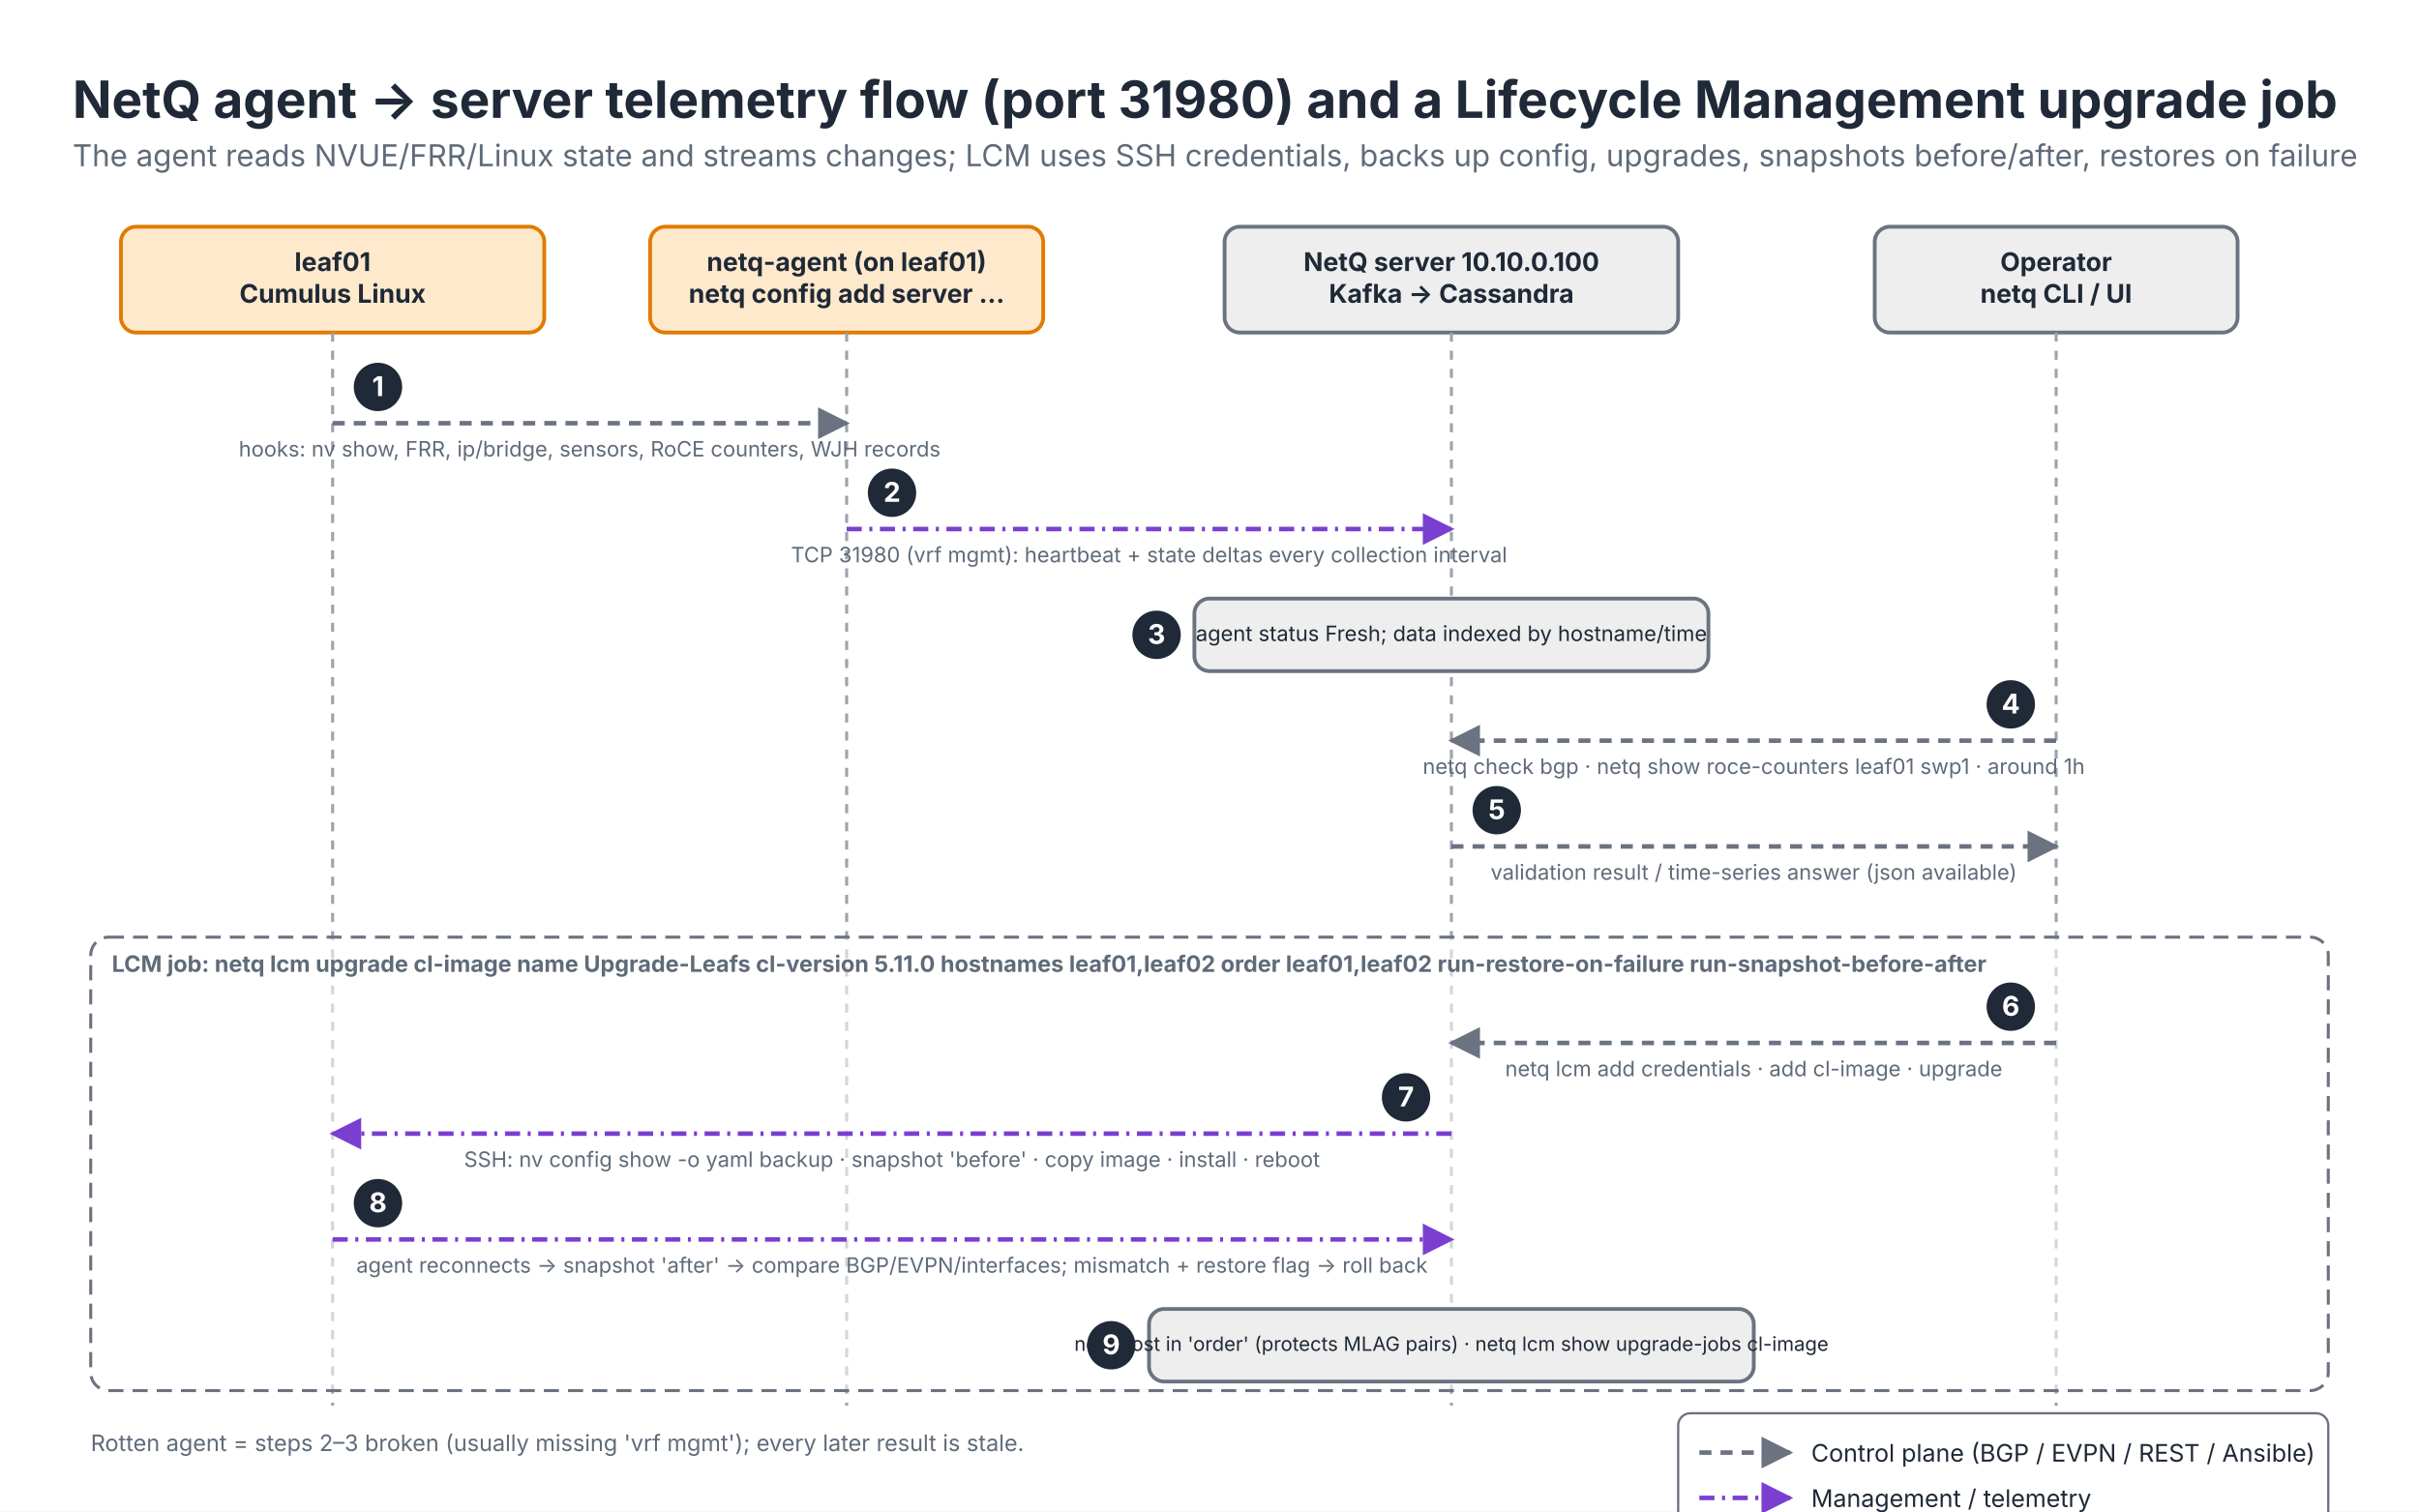
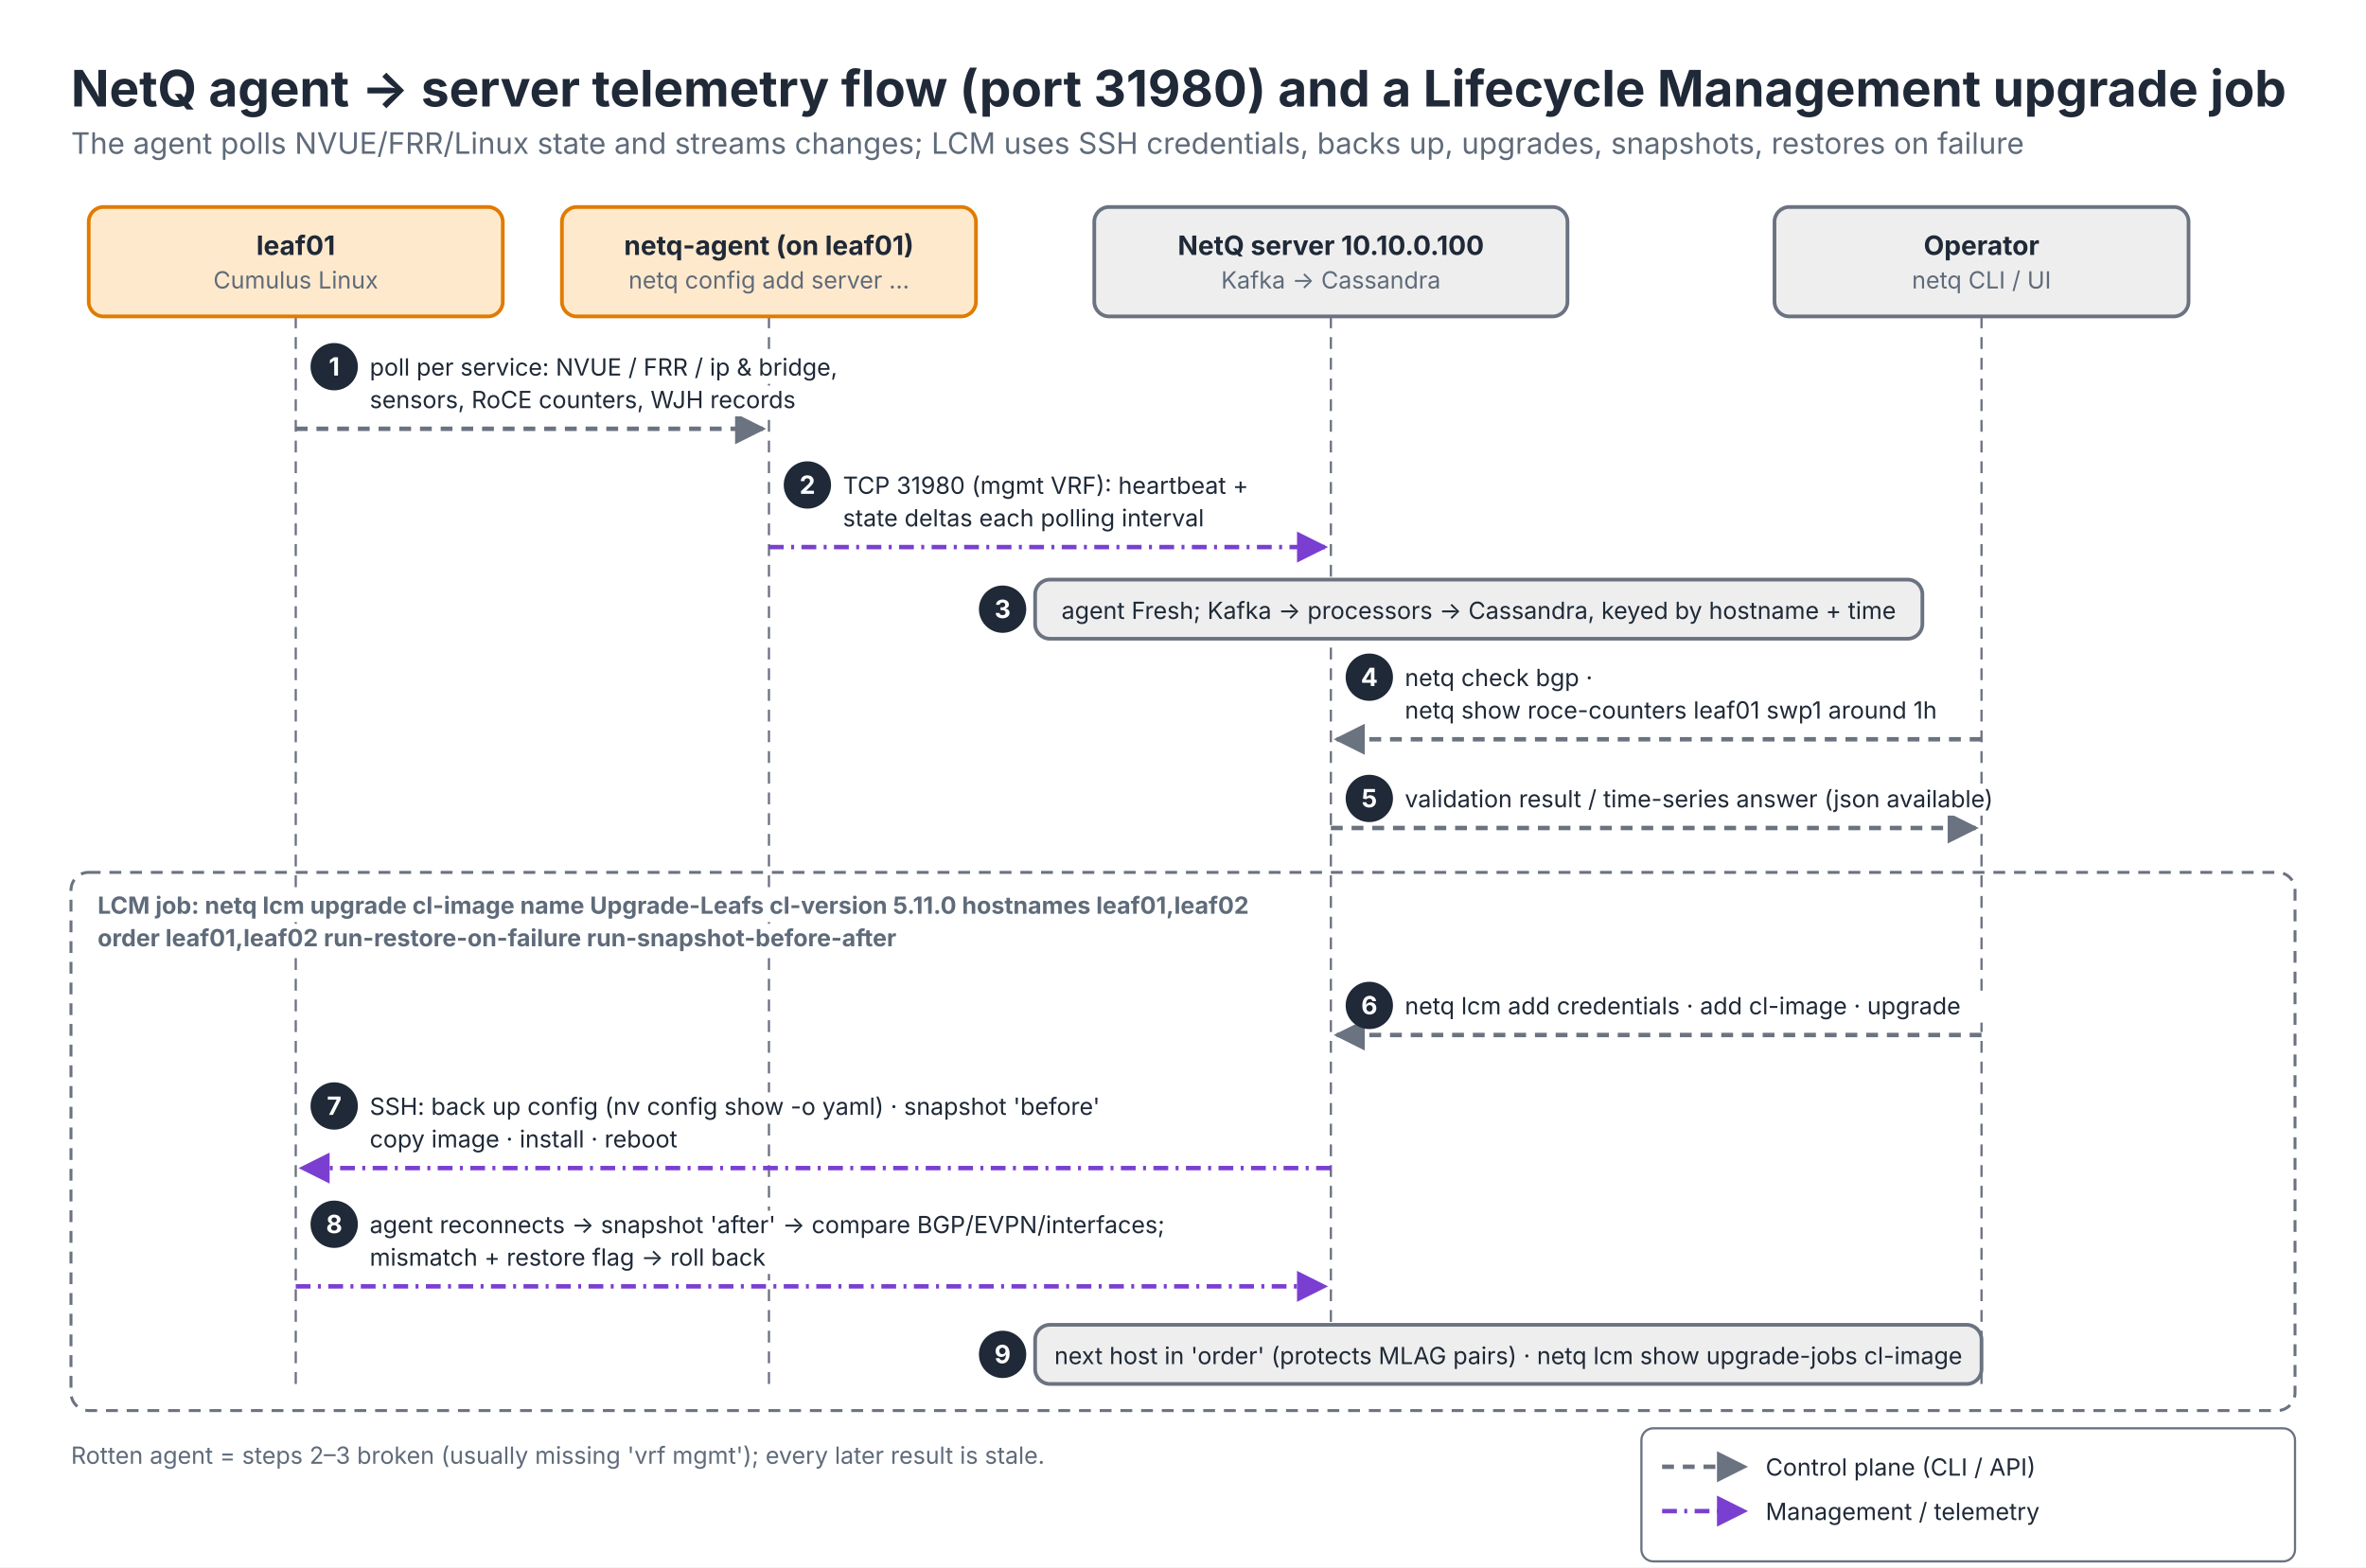
- <svg xmlns="http://www.w3.org/2000/svg" viewBox="0 0 1600 1000" width="100%" role="img">
+ <svg xmlns="http://www.w3.org/2000/svg" viewBox="0 0 1600 1060" width="100%" role="img">
  <defs>
    <marker id="arrow-orange" viewBox="0 0 10 10" refX="9" refY="5" markerWidth="7" markerHeight="7" orient="auto-start-reverse">
      <path d="M0,0 L10,5 L0,10 z" fill="#e07b00" />
    </marker>
    <marker id="arrow-blue" viewBox="0 0 10 10" refX="9" refY="5" markerWidth="7" markerHeight="7" orient="auto-start-reverse">
      <path d="M0,0 L10,5 L0,10 z" fill="#2f6fdb" />
    </marker>
    <marker id="arrow-gray" viewBox="0 0 10 10" refX="9" refY="5" markerWidth="7" markerHeight="7" orient="auto-start-reverse">
      <path d="M0,0 L10,5 L0,10 z" fill="#6b7280" />
    </marker>
    <marker id="arrow-red" viewBox="0 0 10 10" refX="9" refY="5" markerWidth="7" markerHeight="7" orient="auto-start-reverse">
      <path d="M0,0 L10,5 L0,10 z" fill="#d93025" />
    </marker>
    <marker id="arrow-purple" viewBox="0 0 10 10" refX="9" refY="5" markerWidth="7" markerHeight="7" orient="auto-start-reverse">
      <path d="M0,0 L10,5 L0,10 z" fill="#7a3fd1" />
    </marker>
    <marker id="arrow-dark" viewBox="0 0 10 10" refX="9" refY="5" markerWidth="7" markerHeight="7" orient="auto-start-reverse">
      <path d="M0,0 L10,5 L0,10 z" fill="#1f2937" />
    </marker>
    <marker id="arrow-green" viewBox="0 0 10 10" refX="9" refY="5" markerWidth="7" markerHeight="7" orient="auto-start-reverse">
      <path d="M0,0 L10,5 L0,10 z" fill="#76b900" />
    </marker>
  </defs>
-   <rect x="0" y="0" width="1600" height="1000" fill="#ffffff" />
-   <text x="48" y="78" font-family="Inter, 'Segoe UI', Helvetica, Arial, sans-serif" font-size="34" font-weight="700" fill="#1f2937">NetQ agent → server telemetry flow (port 31980) and a Lifecycle Management upgrade job</text>
-   <text x="48" y="110" font-family="Inter, 'Segoe UI', Helvetica, Arial, sans-serif" font-size="20" fill="#5f6b7a">The agent reads NVUE/FRR/Linux state and streams changes; LCM uses SSH credentials, backs up config, upgrades, snapshots before/after, restores on failure</text>
+   <rect x="0" y="0" width="1600" height="1060" fill="#ffffff" />
+   <text x="48" y="72" font-family="Inter, 'Segoe UI', Helvetica, Arial, sans-serif" font-size="34" font-weight="700" fill="#1f2937" text-anchor="start">NetQ agent → server telemetry flow (port 31980) and a Lifecycle Management upgrade job</text>
+   <text x="48" y="104" font-family="Inter, 'Segoe UI', Helvetica, Arial, sans-serif" font-size="20" font-weight="400" fill="#5f6b7a" text-anchor="start">The agent polls NVUE/FRR/Linux state and streams changes; LCM uses SSH credentials, backs up, upgrades, snapshots, restores on failure</text>
+   <line x1="200" y1="214" x2="200" y2="940" stroke="#6b7280" stroke-width="1.5" stroke-dasharray="8 6" />
+   <line x1="520" y1="214" x2="520" y2="940" stroke="#6b7280" stroke-width="1.5" stroke-dasharray="8 6" />
+   <line x1="900" y1="214" x2="900" y2="940" stroke="#6b7280" stroke-width="1.5" stroke-dasharray="8 6" />
+   <line x1="1340" y1="214" x2="1340" y2="940" stroke="#6b7280" stroke-width="1.5" stroke-dasharray="8 6" />
  <g>
-     <rect x="80" y="150" width="280" height="70" rx="10" fill="#ffe9cc" stroke="#e07b00" stroke-width="2.5" />
-     <text x="220.0" y="179.3" font-family="Inter, 'Segoe UI', Helvetica, Arial, sans-serif" font-size="17" font-weight="700" fill="#1f2937" text-anchor="middle">leaf01</text>
-     <text x="220.0" y="200.3" font-family="Inter, 'Segoe UI', Helvetica, Arial, sans-serif" font-size="17" font-weight="700" fill="#1f2937" text-anchor="middle">Cumulus Linux</text>
+     <rect x="60" y="140" width="280" height="74" rx="10" fill="#ffe9cc" stroke="#e07b00" stroke-width="2.5" />
+     <text x="200.0" y="172.4" font-family="Inter, 'Segoe UI', Helvetica, Arial, sans-serif" font-size="18" font-weight="700" fill="#1f2937" text-anchor="middle">leaf01</text>
+     <text x="200.0" y="195.1" font-family="Inter, 'Segoe UI', Helvetica, Arial, sans-serif" font-size="16" font-weight="400" fill="#5f6b7a" text-anchor="middle">Cumulus Linux</text>
  </g>
  <g>
-     <rect x="430" y="150" width="260" height="70" rx="10" fill="#ffe9cc" stroke="#e07b00" stroke-width="2.5" />
-     <text x="560.0" y="179.3" font-family="Inter, 'Segoe UI', Helvetica, Arial, sans-serif" font-size="17" font-weight="700" fill="#1f2937" text-anchor="middle">netq-agent (on leaf01)</text>
-     <text x="560.0" y="200.3" font-family="Inter, 'Segoe UI', Helvetica, Arial, sans-serif" font-size="17" font-weight="700" fill="#1f2937" text-anchor="middle">netq config add server …</text>
+     <rect x="380" y="140" width="280" height="74" rx="10" fill="#ffe9cc" stroke="#e07b00" stroke-width="2.5" />
+     <text x="520.0" y="172.4" font-family="Inter, 'Segoe UI', Helvetica, Arial, sans-serif" font-size="18" font-weight="700" fill="#1f2937" text-anchor="middle">netq-agent (on leaf01)</text>
+     <text x="520.0" y="195.1" font-family="Inter, 'Segoe UI', Helvetica, Arial, sans-serif" font-size="16" font-weight="400" fill="#5f6b7a" text-anchor="middle">netq config add server …</text>
  </g>
  <g>
-     <rect x="810" y="150" width="300" height="70" rx="10" fill="#eeeeee" stroke="#6b7280" stroke-width="2.5" />
-     <text x="960.0" y="179.3" font-family="Inter, 'Segoe UI', Helvetica, Arial, sans-serif" font-size="17" font-weight="700" fill="#1f2937" text-anchor="middle">NetQ server 10.10.0.100</text>
-     <text x="960.0" y="200.3" font-family="Inter, 'Segoe UI', Helvetica, Arial, sans-serif" font-size="17" font-weight="700" fill="#1f2937" text-anchor="middle">Kafka → Cassandra</text>
+     <rect x="740" y="140" width="320" height="74" rx="10" fill="#eeeeee" stroke="#6b7280" stroke-width="2.5" />
+     <text x="900.0" y="172.4" font-family="Inter, 'Segoe UI', Helvetica, Arial, sans-serif" font-size="18" font-weight="700" fill="#1f2937" text-anchor="middle">NetQ server 10.10.0.100</text>
+     <text x="900.0" y="195.1" font-family="Inter, 'Segoe UI', Helvetica, Arial, sans-serif" font-size="16" font-weight="400" fill="#5f6b7a" text-anchor="middle">Kafka → Cassandra</text>
  </g>
  <g>
-     <rect x="1240" y="150" width="240" height="70" rx="10" fill="#eeeeee" stroke="#6b7280" stroke-width="2.5" />
-     <text x="1360.0" y="179.3" font-family="Inter, 'Segoe UI', Helvetica, Arial, sans-serif" font-size="17" font-weight="700" fill="#1f2937" text-anchor="middle">Operator</text>
-     <text x="1360.0" y="200.3" font-family="Inter, 'Segoe UI', Helvetica, Arial, sans-serif" font-size="17" font-weight="700" fill="#1f2937" text-anchor="middle">netq CLI / UI</text>
+     <rect x="1200" y="140" width="280" height="74" rx="10" fill="#eeeeee" stroke="#6b7280" stroke-width="2.5" />
+     <text x="1340.0" y="172.4" font-family="Inter, 'Segoe UI', Helvetica, Arial, sans-serif" font-size="18" font-weight="700" fill="#1f2937" text-anchor="middle">Operator</text>
+     <text x="1340.0" y="195.1" font-family="Inter, 'Segoe UI', Helvetica, Arial, sans-serif" font-size="16" font-weight="400" fill="#5f6b7a" text-anchor="middle">netq CLI / UI</text>
  </g>
-   <line x1="220" y1="220" x2="220" y2="930" stroke="#9ca3af" stroke-width="2" stroke-dasharray="6 6" />
-   <line x1="560" y1="220" x2="560" y2="930" stroke="#9ca3af" stroke-width="2" stroke-dasharray="6 6" />
-   <line x1="960" y1="220" x2="960" y2="930" stroke="#9ca3af" stroke-width="2" stroke-dasharray="6 6" />
-   <line x1="1360" y1="220" x2="1360" y2="930" stroke="#9ca3af" stroke-width="2" stroke-dasharray="6 6" />
-   <line x1="220" y1="280" x2="560" y2="280" stroke="#6b7280" stroke-width="3" stroke-dasharray="8 6" marker-end="url(#arrow-gray)" />
-   <text x="390.0" y="302.0" font-family="Inter, 'Segoe UI', Helvetica, Arial, sans-serif" font-size="14" font-weight="400" fill="#5f6b7a" text-anchor="middle">hooks: nv show, FRR, ip/bridge, sensors, RoCE counters, WJH records</text>
+   <line x1="200" y1="290" x2="516" y2="290" stroke="#6b7280" stroke-width="3" stroke-dasharray="8 6" marker-end="url(#arrow-gray)" />
  <g>
-     <circle cx="250" cy="256" r="16" fill="#1f2937" />
-     <text x="250" y="262" font-family="Inter, 'Segoe UI', Helvetica, Arial, sans-serif" font-size="18" font-weight="700" fill="#ffffff" text-anchor="middle">1</text>
+     <circle cx="226" cy="248" r="16" fill="#1f2937" />
+     <text x="226" y="254" font-family="Inter, 'Segoe UI', Helvetica, Arial, sans-serif" font-size="17" font-weight="700" fill="#ffffff" text-anchor="middle">1</text>
  </g>
-   <line x1="560" y1="350" x2="960" y2="350" stroke="#7a3fd1" stroke-width="3" stroke-dasharray="10 5 2 5" marker-end="url(#arrow-purple)" />
-   <text x="760.0" y="372.0" font-family="Inter, 'Segoe UI', Helvetica, Arial, sans-serif" font-size="14" font-weight="400" fill="#5f6b7a" text-anchor="middle">TCP 31980 (vrf mgmt): heartbeat + state deltas every collection interval</text>
+   <rect x="245" y="238.8" width="354.0" height="20.8" fill="#ffffff" />
+   <text x="250" y="254" font-family="Inter, 'Segoe UI', Helvetica, Arial, sans-serif" font-size="16" font-weight="400" fill="#1f2937" text-anchor="start">poll per service: NVUE / FRR / ip &amp; bridge,</text>
+   <rect x="245" y="260.8" width="290.0" height="20.8" fill="#ffffff" />
+   <text x="250" y="276" font-family="Inter, 'Segoe UI', Helvetica, Arial, sans-serif" font-size="16" font-weight="400" fill="#1f2937" text-anchor="start">sensors, RoCE counters, WJH records</text>
+   <line x1="520" y1="370" x2="896" y2="370" stroke="#7a3fd1" stroke-width="3" stroke-dasharray="10 5 2 5" marker-end="url(#arrow-purple)" />
  <g>
-     <circle cx="590" cy="326" r="16" fill="#1f2937" />
-     <text x="590" y="332" font-family="Inter, 'Segoe UI', Helvetica, Arial, sans-serif" font-size="18" font-weight="700" fill="#ffffff" text-anchor="middle">2</text>
+     <circle cx="546" cy="328" r="16" fill="#1f2937" />
+     <text x="546" y="334" font-family="Inter, 'Segoe UI', Helvetica, Arial, sans-serif" font-size="17" font-weight="700" fill="#ffffff" text-anchor="middle">2</text>
+   </g>
+   <rect x="565" y="318.8" width="274.0" height="20.8" fill="#ffffff" />
+   <text x="570" y="334" font-family="Inter, 'Segoe UI', Helvetica, Arial, sans-serif" font-size="16" font-weight="400" fill="#1f2937" text-anchor="start">TCP 31980 (mgmt VRF): heartbeat +</text>
+   <rect x="565" y="340.8" width="282.0" height="20.8" fill="#ffffff" />
+   <text x="570" y="356" font-family="Inter, 'Segoe UI', Helvetica, Arial, sans-serif" font-size="16" font-weight="400" fill="#1f2937" text-anchor="start">state deltas each polling interval</text>
+   <g>
+     <rect x="700" y="392" width="600" height="40" rx="10" fill="#eeeeee" stroke="#6b7280" stroke-width="2.5" />
+     <text x="1000.0" y="418.6" font-family="Inter, 'Segoe UI', Helvetica, Arial, sans-serif" font-size="16" font-weight="400" fill="#1f2937" text-anchor="middle">agent Fresh; Kafka → processors → Cassandra, keyed by hostname + time</text>
  </g>
  <g>
-     <rect x="790" y="396" width="340" height="48" rx="10" fill="#eeeeee" stroke="#6b7280" stroke-width="2.5" />
-     <text x="960.0" y="424.1" font-family="Inter, 'Segoe UI', Helvetica, Arial, sans-serif" font-size="14" font-weight="400" fill="#1f2937" text-anchor="middle">agent status Fresh; data indexed by hostname/time</text>
+     <circle cx="678" cy="412" r="16" fill="#1f2937" />
+     <text x="678" y="418" font-family="Inter, 'Segoe UI', Helvetica, Arial, sans-serif" font-size="17" font-weight="700" fill="#ffffff" text-anchor="middle">3</text>
+   </g>
+   <line x1="1340" y1="500" x2="904" y2="500" stroke="#6b7280" stroke-width="3" stroke-dasharray="8 6" marker-end="url(#arrow-gray)" />
+   <g>
+     <circle cx="926" cy="458" r="16" fill="#1f2937" />
+     <text x="926" y="464" font-family="Inter, 'Segoe UI', Helvetica, Arial, sans-serif" font-size="17" font-weight="700" fill="#ffffff" text-anchor="middle">4</text>
+   </g>
+   <rect x="945" y="448.8" width="138.0" height="20.8" fill="#ffffff" />
+   <text x="950" y="464" font-family="Inter, 'Segoe UI', Helvetica, Arial, sans-serif" font-size="16" font-weight="400" fill="#1f2937" text-anchor="start">netq check bgp ·</text>
+   <rect x="945" y="470.8" width="370.0" height="20.8" fill="#ffffff" />
+   <text x="950" y="486" font-family="Inter, 'Segoe UI', Helvetica, Arial, sans-serif" font-size="16" font-weight="400" fill="#1f2937" text-anchor="start">netq show roce-counters leaf01 swp1 around 1h</text>
+   <line x1="900" y1="560" x2="1336" y2="560" stroke="#6b7280" stroke-width="3" stroke-dasharray="8 6" marker-end="url(#arrow-gray)" />
+   <g>
+     <circle cx="926" cy="540" r="16" fill="#1f2937" />
+     <text x="926" y="546" font-family="Inter, 'Segoe UI', Helvetica, Arial, sans-serif" font-size="17" font-weight="700" fill="#ffffff" text-anchor="middle">5</text>
+   </g>
+   <rect x="945" y="530.8" width="450.0" height="20.8" fill="#ffffff" />
+   <text x="950" y="546" font-family="Inter, 'Segoe UI', Helvetica, Arial, sans-serif" font-size="16" font-weight="400" fill="#1f2937" text-anchor="start">validation result / time-series answer (json available)</text>
+   <rect x="48" y="590" width="1504" height="364" rx="12" fill="none" stroke="#6b7280" stroke-width="2" stroke-dasharray="8 6" />
+   <rect x="61" y="602.8" width="770.0" height="20.8" fill="#ffffff" />
+   <text x="66" y="618" font-family="Inter, 'Segoe UI', Helvetica, Arial, sans-serif" font-size="16" font-weight="700" fill="#5f6b7a" text-anchor="start">LCM job: netq lcm upgrade cl-image name Upgrade-Leafs cl-version 5.11.0 hostnames leaf01,leaf02</text>
+   <rect x="61" y="624.8" width="554.0" height="20.8" fill="#ffffff" />
+   <text x="66" y="640" font-family="Inter, 'Segoe UI', Helvetica, Arial, sans-serif" font-size="16" font-weight="700" fill="#5f6b7a" text-anchor="start">order leaf01,leaf02 run-restore-on-failure run-snapshot-before-after</text>
+   <line x1="1340" y1="700" x2="904" y2="700" stroke="#6b7280" stroke-width="3" stroke-dasharray="8 6" marker-end="url(#arrow-gray)" />
+   <g>
+     <circle cx="926" cy="680" r="16" fill="#1f2937" />
+     <text x="926" y="686" font-family="Inter, 'Segoe UI', Helvetica, Arial, sans-serif" font-size="17" font-weight="700" fill="#ffffff" text-anchor="middle">6</text>
+   </g>
+   <rect x="945" y="670.8" width="402.0" height="20.8" fill="#ffffff" />
+   <text x="950" y="686" font-family="Inter, 'Segoe UI', Helvetica, Arial, sans-serif" font-size="16" font-weight="400" fill="#1f2937" text-anchor="start">netq lcm add credentials · add cl-image · upgrade</text>
+   <line x1="900" y1="790" x2="204" y2="790" stroke="#7a3fd1" stroke-width="3" stroke-dasharray="10 5 2 5" marker-end="url(#arrow-purple)" />
+   <g>
+     <circle cx="226" cy="748" r="16" fill="#1f2937" />
+     <text x="226" y="754" font-family="Inter, 'Segoe UI', Helvetica, Arial, sans-serif" font-size="17" font-weight="700" fill="#ffffff" text-anchor="middle">7</text>
+   </g>
+   <rect x="245" y="738.8" width="522.0" height="20.8" fill="#ffffff" />
+   <text x="250" y="754" font-family="Inter, 'Segoe UI', Helvetica, Arial, sans-serif" font-size="16" font-weight="400" fill="#1f2937" text-anchor="start">SSH: back up config (nv config show -o yaml) · snapshot 'before'</text>
+   <rect x="245" y="760.8" width="242.0" height="20.8" fill="#ffffff" />
+   <text x="250" y="776" font-family="Inter, 'Segoe UI', Helvetica, Arial, sans-serif" font-size="16" font-weight="400" fill="#1f2937" text-anchor="start">copy image · install · reboot</text>
+   <line x1="200" y1="870" x2="896" y2="870" stroke="#7a3fd1" stroke-width="3" stroke-dasharray="10 5 2 5" marker-end="url(#arrow-purple)" />
+   <g>
+     <circle cx="226" cy="828" r="16" fill="#1f2937" />
+     <text x="226" y="834" font-family="Inter, 'Segoe UI', Helvetica, Arial, sans-serif" font-size="17" font-weight="700" fill="#ffffff" text-anchor="middle">8</text>
+   </g>
+   <rect x="245" y="818.8" width="538.0" height="20.8" fill="#ffffff" />
+   <text x="250" y="834" font-family="Inter, 'Segoe UI', Helvetica, Arial, sans-serif" font-size="16" font-weight="400" fill="#1f2937" text-anchor="start">agent reconnects → snapshot 'after' → compare BGP/EVPN/interfaces;</text>
+   <rect x="245" y="840.8" width="290.0" height="20.8" fill="#ffffff" />
+   <text x="250" y="856" font-family="Inter, 'Segoe UI', Helvetica, Arial, sans-serif" font-size="16" font-weight="400" fill="#1f2937" text-anchor="start">mismatch + restore flag → roll back</text>
+   <g>
+     <rect x="700" y="896" width="640" height="40" rx="10" fill="#eeeeee" stroke="#6b7280" stroke-width="2.5" />
+     <text x="1020.0" y="922.6" font-family="Inter, 'Segoe UI', Helvetica, Arial, sans-serif" font-size="16" font-weight="400" fill="#1f2937" text-anchor="middle">next host in 'order' (protects MLAG pairs) · netq lcm show upgrade-jobs cl-image</text>
  </g>
  <g>
-     <circle cx="765" cy="420" r="16" fill="#1f2937" />
-     <text x="765" y="426" font-family="Inter, 'Segoe UI', Helvetica, Arial, sans-serif" font-size="18" font-weight="700" fill="#ffffff" text-anchor="middle">3</text>
+     <circle cx="678" cy="916" r="16" fill="#1f2937" />
+     <text x="678" y="922" font-family="Inter, 'Segoe UI', Helvetica, Arial, sans-serif" font-size="17" font-weight="700" fill="#ffffff" text-anchor="middle">9</text>
  </g>
-   <line x1="1360" y1="490" x2="960" y2="490" stroke="#6b7280" stroke-width="3" stroke-dasharray="8 6" marker-end="url(#arrow-gray)" />
-   <text x="1160.0" y="512.0" font-family="Inter, 'Segoe UI', Helvetica, Arial, sans-serif" font-size="14" font-weight="400" fill="#5f6b7a" text-anchor="middle">netq check bgp · netq show roce-counters leaf01 swp1 · around 1h</text>
+   <text x="48" y="990" font-family="Inter, 'Segoe UI', Helvetica, Arial, sans-serif" font-size="16" font-weight="400" fill="#5f6b7a" text-anchor="start">Rotten agent = steps 2–3 broken (usually missing 'vrf mgmt'); every later result is stale.</text>
  <g>
-     <circle cx="1330" cy="466" r="16" fill="#1f2937" />
-     <text x="1330" y="472" font-family="Inter, 'Segoe UI', Helvetica, Arial, sans-serif" font-size="18" font-weight="700" fill="#ffffff" text-anchor="middle">4</text>
+     <rect x="1110" y="966" width="442" height="90" rx="8" fill="#ffffff" stroke="#6b7280" stroke-width="1.5" />
+     <line x1="1124" y1="992" x2="1180" y2="992" stroke="#6b7280" stroke-width="3" stroke-dasharray="8 6" marker-end="url(#arrow-gray)" />
+     <text x="1194" y="998" font-family="Inter, 'Segoe UI', Helvetica, Arial, sans-serif" font-size="16" font-weight="400" fill="#1f2937" text-anchor="start">Control plane (CLI / API)</text>
+     <line x1="1124" y1="1022" x2="1180" y2="1022" stroke="#7a3fd1" stroke-width="3" stroke-dasharray="10 5 2 5" marker-end="url(#arrow-purple)" />
+     <text x="1194" y="1028" font-family="Inter, 'Segoe UI', Helvetica, Arial, sans-serif" font-size="16" font-weight="400" fill="#1f2937" text-anchor="start">Management / telemetry</text>
  </g>
-   <line x1="960" y1="560" x2="1360" y2="560" stroke="#6b7280" stroke-width="3" stroke-dasharray="8 6" marker-end="url(#arrow-gray)" />
-   <text x="1160.0" y="582.0" font-family="Inter, 'Segoe UI', Helvetica, Arial, sans-serif" font-size="14" font-weight="400" fill="#5f6b7a" text-anchor="middle">validation result / time-series answer (json available)</text>
-   <g>
-     <circle cx="990" cy="536" r="16" fill="#1f2937" />
-     <text x="990" y="542" font-family="Inter, 'Segoe UI', Helvetica, Arial, sans-serif" font-size="18" font-weight="700" fill="#ffffff" text-anchor="middle">5</text>
-   </g>
-   <g>
-     <rect x="60" y="620" width="1480" height="300" rx="12" fill="#ffffff" fill-opacity="0.55" stroke="#6b7280" stroke-width="2" stroke-dasharray="10 6" />
-   </g>
-   <text x="74" y="643" font-family="Inter, 'Segoe UI', Helvetica, Arial, sans-serif" font-size="15" font-weight="700" fill="#5f6b7a" text-anchor="start">LCM job: netq lcm upgrade cl-image name Upgrade-Leafs cl-version 5.11.0 hostnames leaf01,leaf02 order leaf01,leaf02 run-restore-on-failure run-snapshot-before-after</text>
-   <line x1="1360" y1="690" x2="960" y2="690" stroke="#6b7280" stroke-width="3" stroke-dasharray="8 6" marker-end="url(#arrow-gray)" />
-   <text x="1160.0" y="712.0" font-family="Inter, 'Segoe UI', Helvetica, Arial, sans-serif" font-size="14" font-weight="400" fill="#5f6b7a" text-anchor="middle">netq lcm add credentials · add cl-image · upgrade</text>
-   <g>
-     <circle cx="1330" cy="666" r="16" fill="#1f2937" />
-     <text x="1330" y="672" font-family="Inter, 'Segoe UI', Helvetica, Arial, sans-serif" font-size="18" font-weight="700" fill="#ffffff" text-anchor="middle">6</text>
-   </g>
-   <line x1="960" y1="750" x2="220" y2="750" stroke="#7a3fd1" stroke-width="3" stroke-dasharray="10 5 2 5" marker-end="url(#arrow-purple)" />
-   <text x="590.0" y="772.0" font-family="Inter, 'Segoe UI', Helvetica, Arial, sans-serif" font-size="14" font-weight="400" fill="#5f6b7a" text-anchor="middle">SSH: nv config show -o yaml backup · snapshot 'before' · copy image · install · reboot</text>
-   <g>
-     <circle cx="930" cy="726" r="16" fill="#1f2937" />
-     <text x="930" y="732" font-family="Inter, 'Segoe UI', Helvetica, Arial, sans-serif" font-size="18" font-weight="700" fill="#ffffff" text-anchor="middle">7</text>
-   </g>
-   <line x1="220" y1="820" x2="960" y2="820" stroke="#7a3fd1" stroke-width="3" stroke-dasharray="10 5 2 5" marker-end="url(#arrow-purple)" />
-   <text x="590.0" y="842.0" font-family="Inter, 'Segoe UI', Helvetica, Arial, sans-serif" font-size="14" font-weight="400" fill="#5f6b7a" text-anchor="middle">agent reconnects → snapshot 'after' → compare BGP/EVPN/interfaces; mismatch + restore flag → roll back</text>
-   <g>
-     <circle cx="250" cy="796" r="16" fill="#1f2937" />
-     <text x="250" y="802" font-family="Inter, 'Segoe UI', Helvetica, Arial, sans-serif" font-size="18" font-weight="700" fill="#ffffff" text-anchor="middle">8</text>
-   </g>
-   <g>
-     <rect x="760" y="866" width="400" height="48" rx="10" fill="#eeeeee" stroke="#6b7280" stroke-width="2.5" />
-     <text x="960.0" y="893.7" font-family="Inter, 'Segoe UI', Helvetica, Arial, sans-serif" font-size="13" font-weight="400" fill="#1f2937" text-anchor="middle">next host in 'order' (protects MLAG pairs) · netq lcm show upgrade-jobs cl-image</text>
-   </g>
-   <g>
-     <circle cx="735" cy="890" r="16" fill="#1f2937" />
-     <text x="735" y="896" font-family="Inter, 'Segoe UI', Helvetica, Arial, sans-serif" font-size="18" font-weight="700" fill="#ffffff" text-anchor="middle">9</text>
-   </g>
-   <g>
-     <rect x="1110" y="935" width="430" height="82" rx="8" fill="#ffffff" stroke="#6b7280" stroke-width="1.5" />
-     <line x1="1124" y1="961" x2="1184" y2="961" stroke="#6b7280" stroke-width="3" stroke-dasharray="8 6" marker-end="url(#arrow-gray)" />
-     <text x="1198" y="967" font-family="Inter, 'Segoe UI', Helvetica, Arial, sans-serif" font-size="16" font-weight="400" fill="#1f2937" text-anchor="start">Control plane (BGP / EVPN / REST / Ansible)</text>
-     <line x1="1124" y1="991" x2="1184" y2="991" stroke="#7a3fd1" stroke-width="3" stroke-dasharray="10 5 2 5" marker-end="url(#arrow-purple)" />
-     <text x="1198" y="997" font-family="Inter, 'Segoe UI', Helvetica, Arial, sans-serif" font-size="16" font-weight="400" fill="#1f2937" text-anchor="start">Management / telemetry</text>
-   </g>
-   <text x="60" y="960" font-family="Inter, 'Segoe UI', Helvetica, Arial, sans-serif" font-size="15" font-weight="400" fill="#5f6b7a" text-anchor="start">Rotten agent = steps 2–3 broken (usually missing 'vrf mgmt'); every later result is stale.</text>
</svg>
